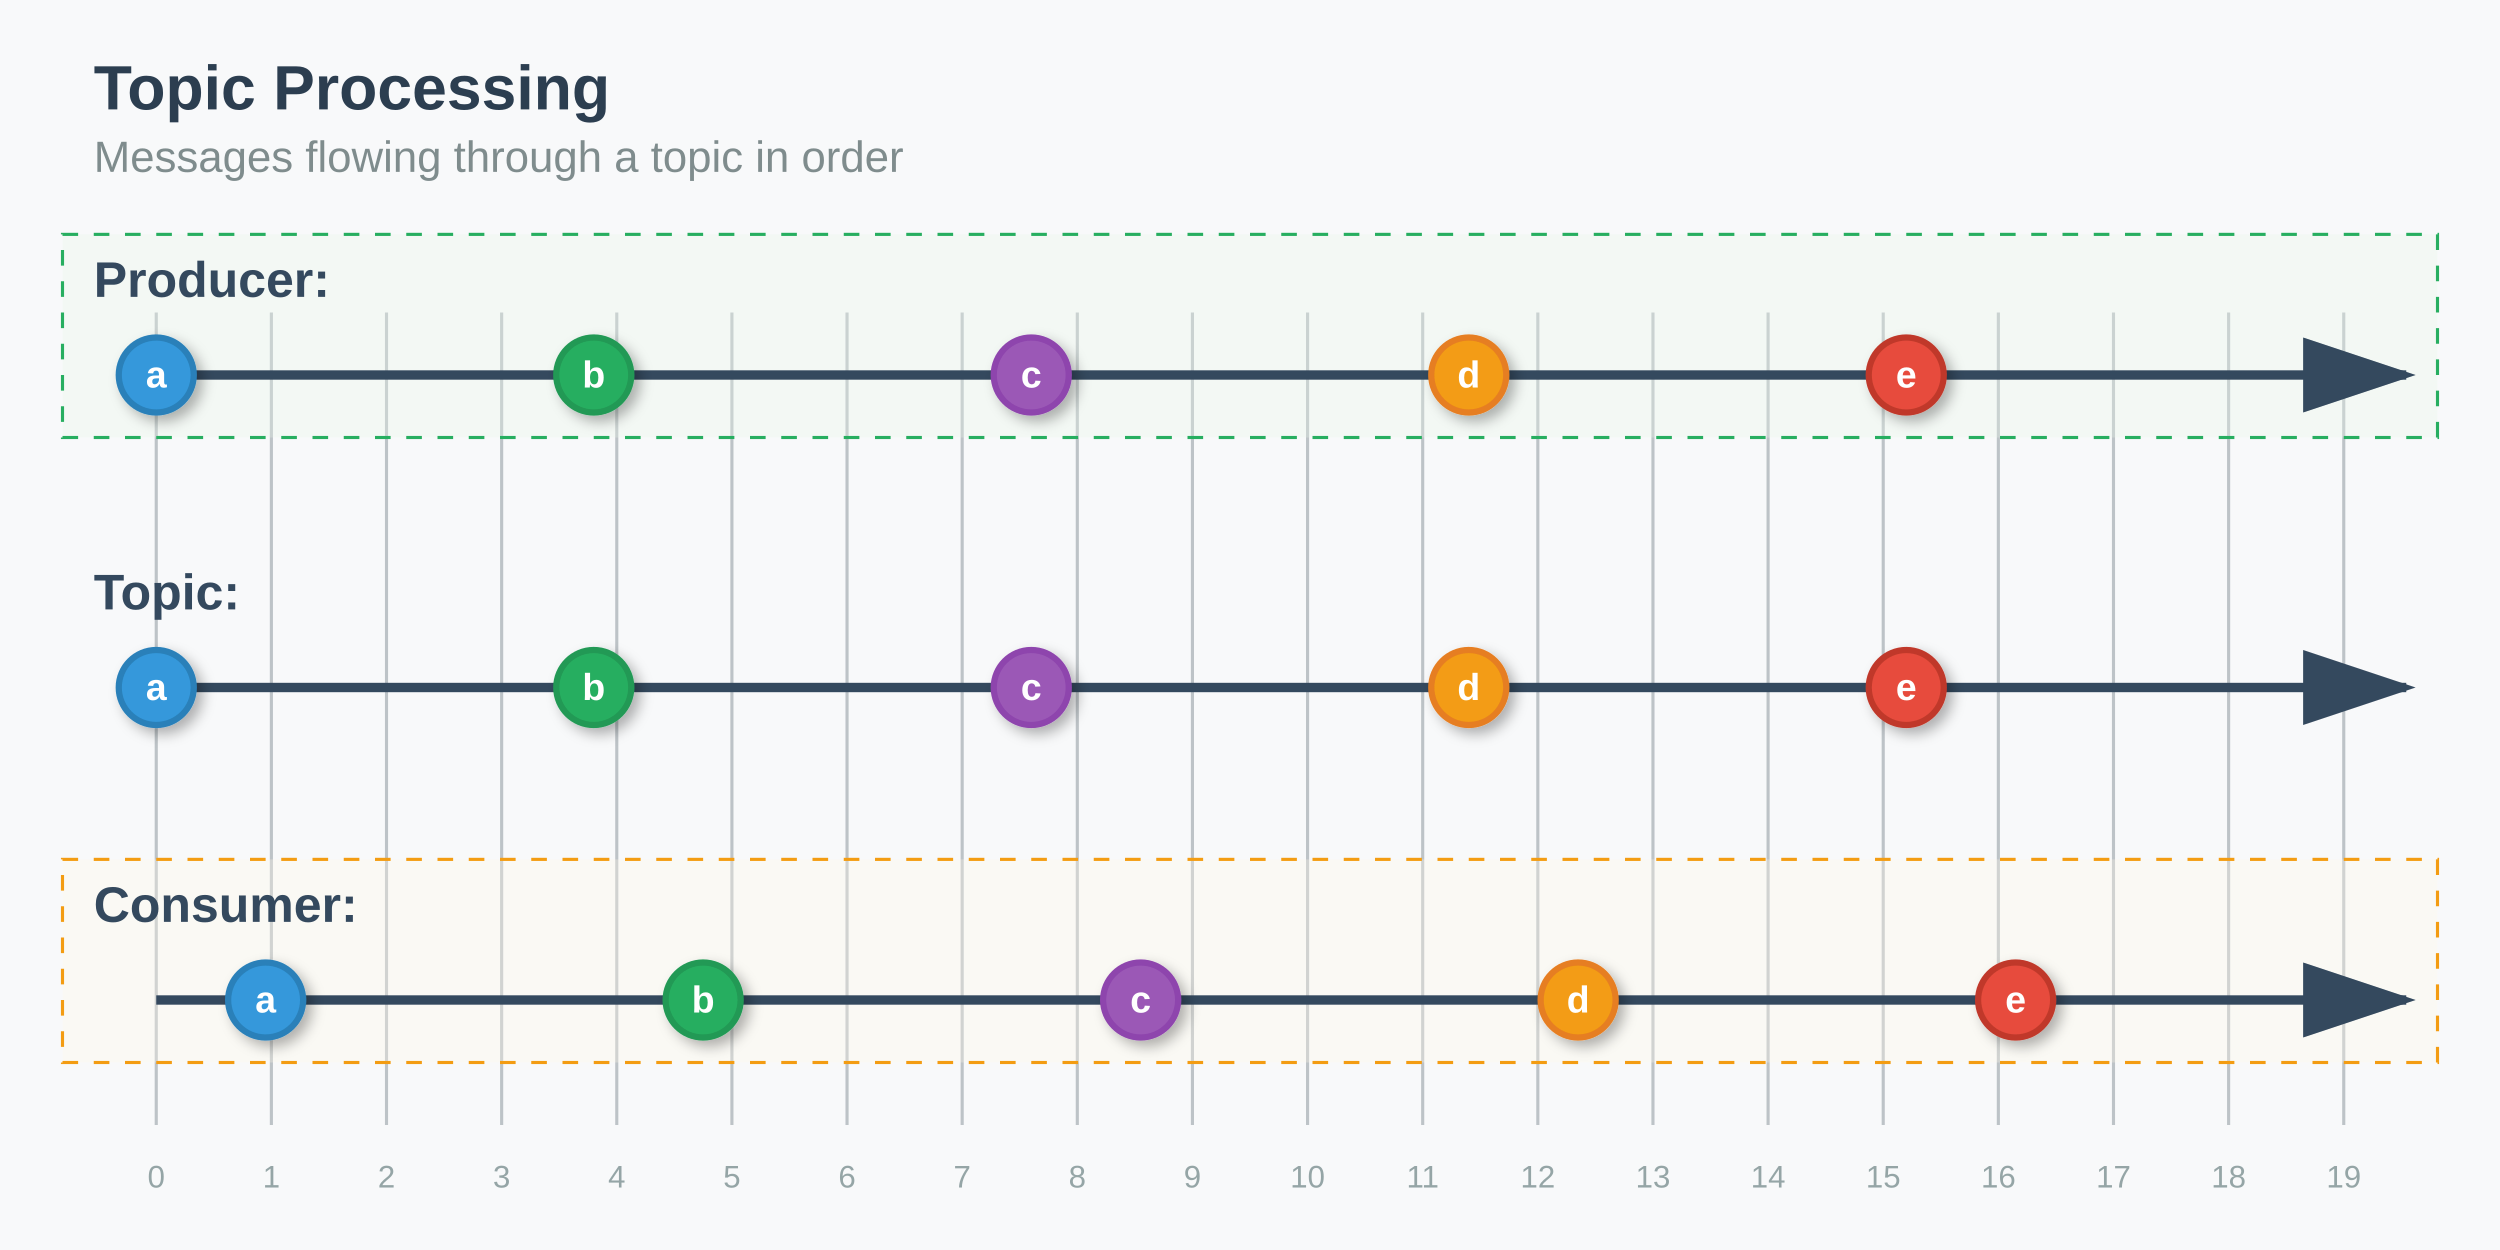
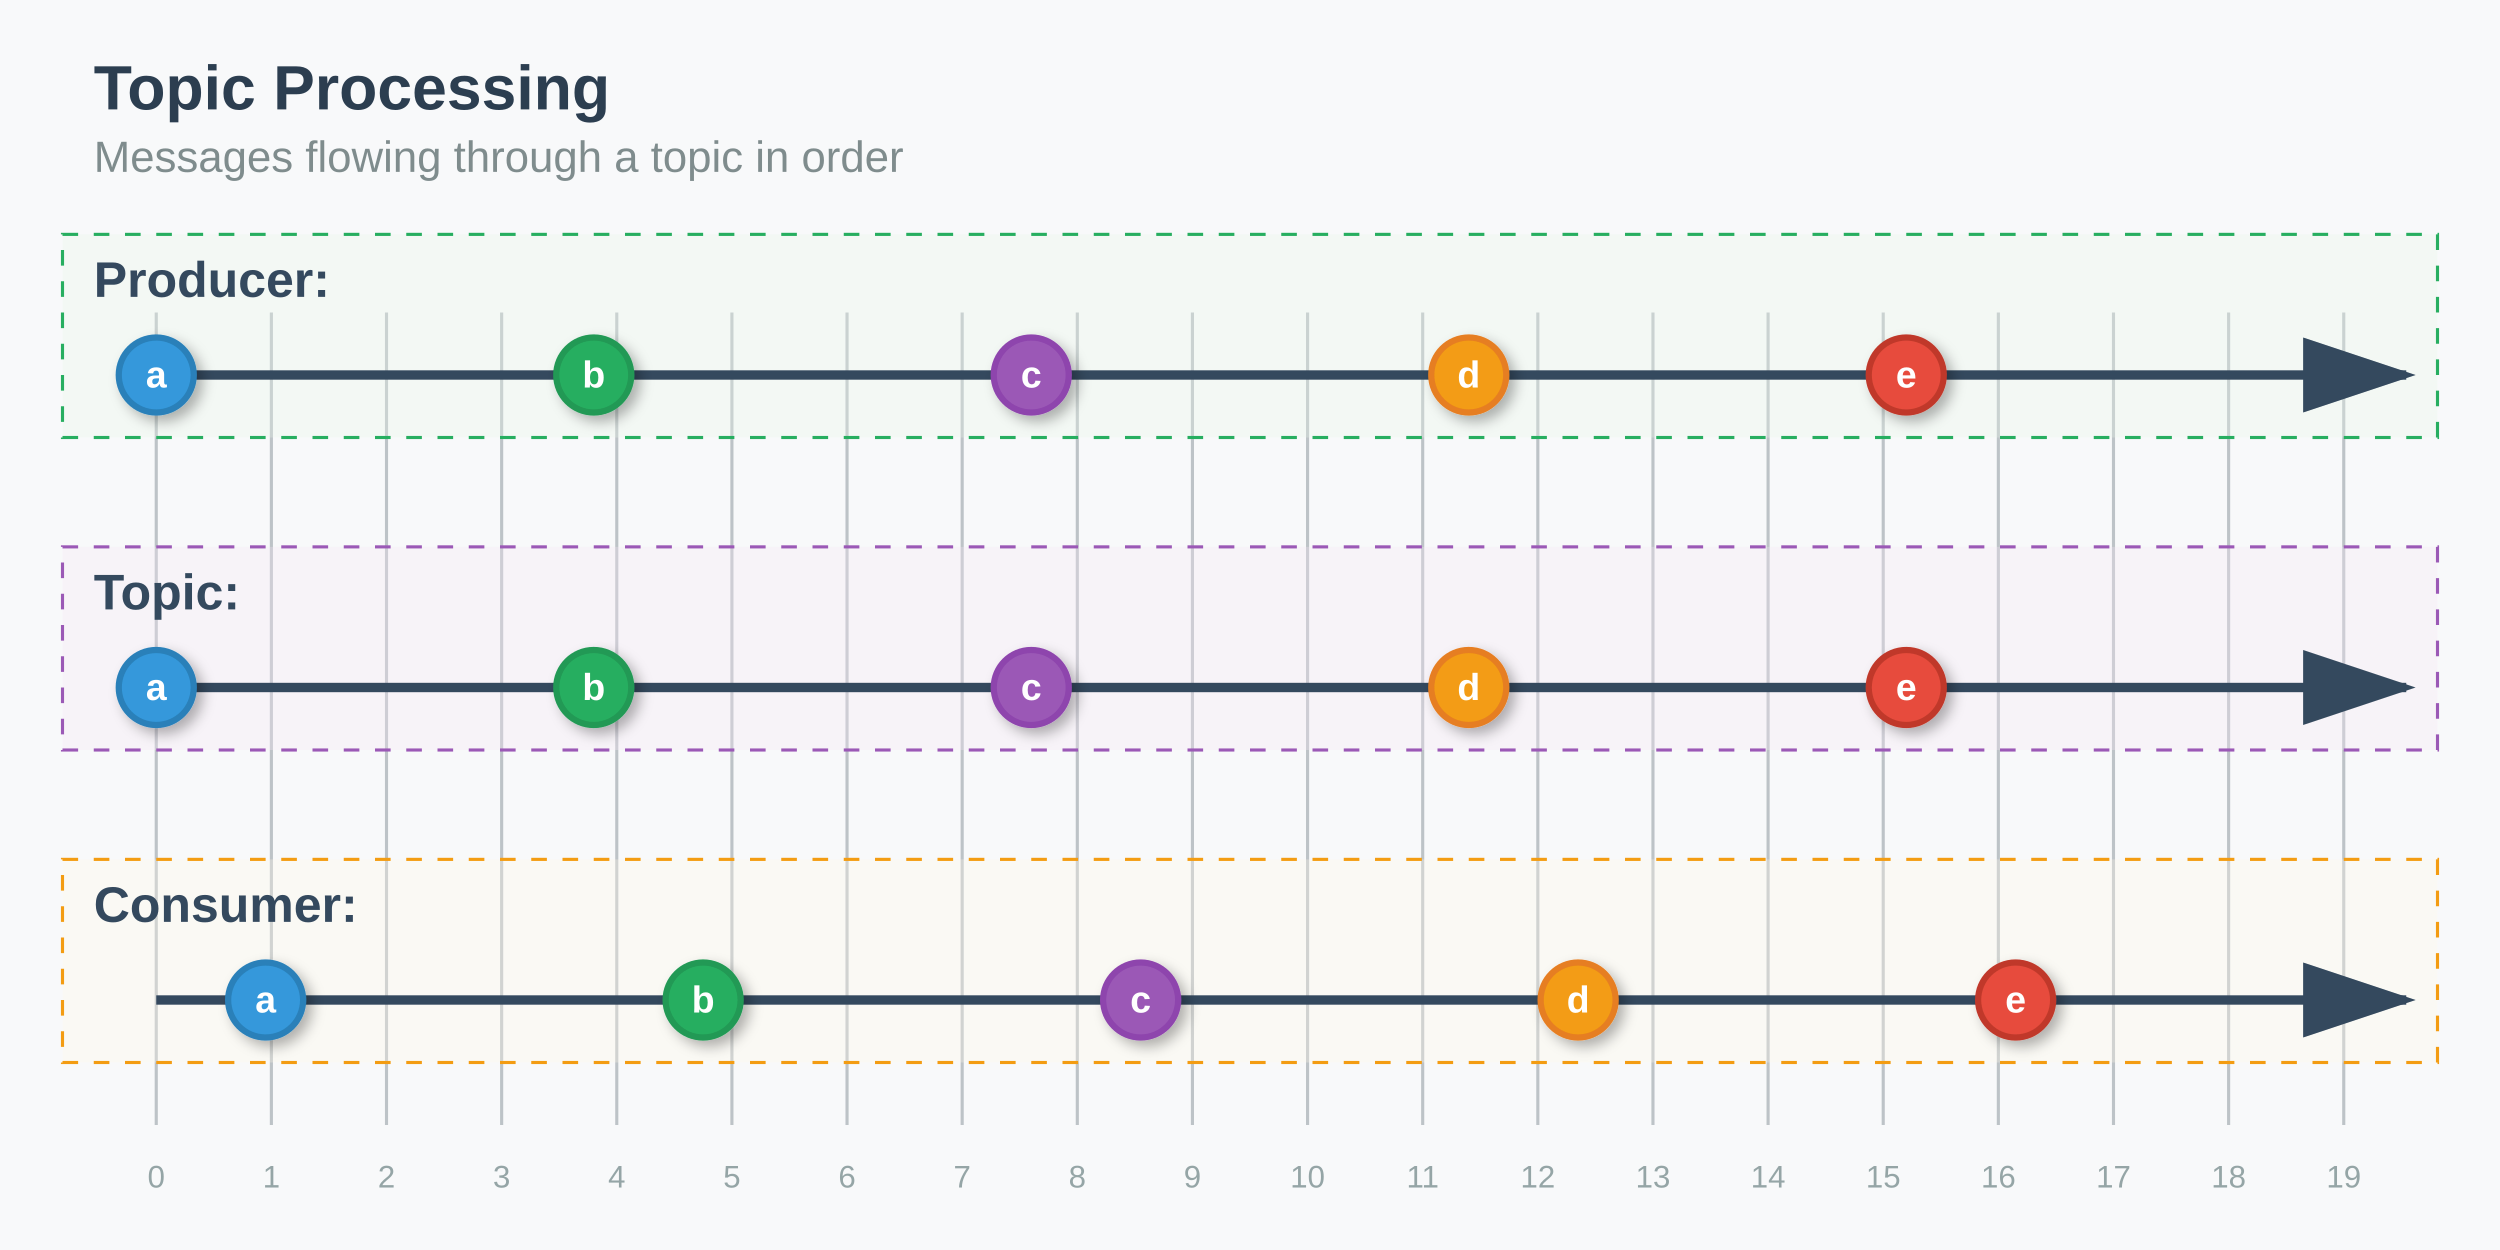
<svg xmlns="http://www.w3.org/2000/svg" width="800" height="400">
  <defs>
    <style>
      .title { font-family: 'Segoe UI', Arial, sans-serif; font-size: 20px; font-weight: bold; fill: #2c3e50; }
      .description { font-family: 'Segoe UI', Arial, sans-serif; font-size: 14px; fill: #7f8c8d; }
      .stream-label { font-family: 'Segoe UI', Arial, sans-serif; font-size: 16px; font-weight: 600; fill: #34495e; }
      .timeline { stroke: #34495e; stroke-width: 3; fill: none; }
      .timeline-arrow { stroke: #34495e; stroke-width: 3; fill: none; marker-end: url(#arrowhead); }
      .producer-bg { fill: #e8f5e8; fill-opacity: 0.3; stroke: #27ae60; stroke-width: 1; stroke-dasharray: 5,5; }
+       .topic-bg { fill: #f3e5f5; fill-opacity: 0.3; stroke: #9b59b6; stroke-width: 1; stroke-dasharray: 5,5; }
      .partition-bg { fill: #e8f4fd; fill-opacity: 0.3; stroke: #3498db; stroke-width: 1; stroke-dasharray: 5,5; }
      .consumer-bg { fill: #fef9e7; fill-opacity: 0.3; stroke: #f39c12; stroke-width: 1; stroke-dasharray: 5,5; }
      .marble { fill: #3498db; stroke: #2980b9; stroke-width: 2; }
      .marble-blue { fill: #3498db; stroke: #2980b9; stroke-width: 2; }
      .marble-green { fill: #27ae60; stroke: #229954; stroke-width: 2; }
      .marble-purple { fill: #9b59b6; stroke: #8e44ad; stroke-width: 2; }
      .marble-orange { fill: #f39c12; stroke: #e67e22; stroke-width: 2; }
      .marble-red { fill: #e74c3c; stroke: #c0392b; stroke-width: 2; }
      .marble-yellow { fill: #f1c40f; stroke: #f39c12; stroke-width: 2; }
      .marble-teal { fill: #1abc9c; stroke: #16a085; stroke-width: 2; }
      .marble-pink { fill: #e91e63; stroke: #c2185b; stroke-width: 2; }
      .marble-indigo { fill: #6366f1; stroke: #4f46e5; stroke-width: 2; }
      .marble-cyan { fill: #06b6d4; stroke: #0891b2; stroke-width: 2; }
      .marble-lime { fill: #84cc16; stroke: #65a30d; stroke-width: 2; }
      .marble-amber { fill: #f59e0b; stroke: #d97706; stroke-width: 2; }
      .marble-emerald { fill: #10b981; stroke: #059669; stroke-width: 2; }
      .marble-rose { fill: #f43f5e; stroke: #e11d48; stroke-width: 2; }
      .marble-violet { fill: #8b5cf6; stroke: #7c3aed; stroke-width: 2; }
      .marble-sky { fill: #0ea5e9; stroke: #0284c7; stroke-width: 2; }
      .marble-stone { fill: #78716c; stroke: #57534e; stroke-width: 2; }
      .marble-slate { fill: #64748b; stroke: #475569; stroke-width: 2; }
      .marble-zinc { fill: #71717a; stroke: #52525b; stroke-width: 2; }
      .marble-neutral { fill: #a3a3a3; stroke: #737373; stroke-width: 2; }
      .marble-error { fill: #e74c3c; stroke: #c0392b; stroke-width: 2; }
      .marble-complete { fill: #27ae60; stroke: #229954; stroke-width: 2; }
      .marble-special { fill: #f39c12; stroke: #e67e22; stroke-width: 2; }
      .frame-marker { stroke: #bdc3c7; stroke-width: 1; fill: none; }
      .frame-number { font-family: 'Segoe UI', Arial, sans-serif; font-size: 10px; fill: #95a5a6; }
      .marble-text { font-family: 'Segoe UI', Arial, sans-serif; font-size: 12px; font-weight: bold; fill: white; text-anchor: middle; }
      .marble-text-dark { font-family: 'Segoe UI', Arial, sans-serif; font-size: 12px; font-weight: bold; fill: #2c3e50; text-anchor: middle; }
    </style>
    <marker id="arrowhead" markerWidth="12" markerHeight="8" refX="11" refY="4" orient="auto">
      <polygon points="0 0, 12 4, 0 8" fill="#34495e" />
    </marker>
    <filter id="marbleShadow" x="-50%" y="-50%" width="200%" height="200%">
      <feDropShadow dx="2" dy="2" stdDeviation="2" flood-color="#000000" flood-opacity="0.3" />
    </filter>
  </defs>
  <rect width="800" height="400" fill="#f8f9fa" stroke="none" />
  <text x="30" y="35" class="title">Topic Processing</text>
  <text x="30" y="55" class="description">Messages flowing through a topic in order</text>
  <line x1="50" y1="100" x2="50" y2="360" class="frame-marker" />
  <text x="50" y="380" class="frame-number" text-anchor="middle">0</text>
  <line x1="86.842" y1="100" x2="86.842" y2="360" class="frame-marker" />
  <text x="86.842" y="380" class="frame-number" text-anchor="middle">1</text>
  <line x1="123.684" y1="100" x2="123.684" y2="360" class="frame-marker" />
  <text x="123.684" y="380" class="frame-number" text-anchor="middle">2</text>
  <line x1="160.526" y1="100" x2="160.526" y2="360" class="frame-marker" />
  <text x="160.526" y="380" class="frame-number" text-anchor="middle">3</text>
  <line x1="197.368" y1="100" x2="197.368" y2="360" class="frame-marker" />
  <text x="197.368" y="380" class="frame-number" text-anchor="middle">4</text>
  <line x1="234.211" y1="100" x2="234.211" y2="360" class="frame-marker" />
  <text x="234.211" y="380" class="frame-number" text-anchor="middle">5</text>
  <line x1="271.053" y1="100" x2="271.053" y2="360" class="frame-marker" />
  <text x="271.053" y="380" class="frame-number" text-anchor="middle">6</text>
  <line x1="307.895" y1="100" x2="307.895" y2="360" class="frame-marker" />
  <text x="307.895" y="380" class="frame-number" text-anchor="middle">7</text>
  <line x1="344.737" y1="100" x2="344.737" y2="360" class="frame-marker" />
  <text x="344.737" y="380" class="frame-number" text-anchor="middle">8</text>
  <line x1="381.579" y1="100" x2="381.579" y2="360" class="frame-marker" />
  <text x="381.579" y="380" class="frame-number" text-anchor="middle">9</text>
  <line x1="418.421" y1="100" x2="418.421" y2="360" class="frame-marker" />
  <text x="418.421" y="380" class="frame-number" text-anchor="middle">10</text>
  <line x1="455.263" y1="100" x2="455.263" y2="360" class="frame-marker" />
  <text x="455.263" y="380" class="frame-number" text-anchor="middle">11</text>
  <line x1="492.105" y1="100" x2="492.105" y2="360" class="frame-marker" />
  <text x="492.105" y="380" class="frame-number" text-anchor="middle">12</text>
  <line x1="528.947" y1="100" x2="528.947" y2="360" class="frame-marker" />
  <text x="528.947" y="380" class="frame-number" text-anchor="middle">13</text>
  <line x1="565.789" y1="100" x2="565.789" y2="360" class="frame-marker" />
  <text x="565.789" y="380" class="frame-number" text-anchor="middle">14</text>
  <line x1="602.632" y1="100" x2="602.632" y2="360" class="frame-marker" />
  <text x="602.632" y="380" class="frame-number" text-anchor="middle">15</text>
  <line x1="639.474" y1="100" x2="639.474" y2="360" class="frame-marker" />
  <text x="639.474" y="380" class="frame-number" text-anchor="middle">16</text>
  <line x1="676.316" y1="100" x2="676.316" y2="360" class="frame-marker" />
  <text x="676.316" y="380" class="frame-number" text-anchor="middle">17</text>
  <line x1="713.158" y1="100" x2="713.158" y2="360" class="frame-marker" />
  <text x="713.158" y="380" class="frame-number" text-anchor="middle">18</text>
  <line x1="750" y1="100" x2="750" y2="360" class="frame-marker" />
  <text x="750" y="380" class="frame-number" text-anchor="middle">19</text>
  <rect x="20" y="75" width="760" height="65" class="producer-bg" />
+   <rect x="20" y="175" width="760" height="65" class="topic-bg" />
  <rect x="20" y="275" width="760" height="65" class="consumer-bg" />
  <text x="30" y="95" class="stream-label">Producer:</text>
  <line x1="50" y1="120" x2="750" y2="120" class="timeline" />
  <line x1="750" y1="120" x2="770" y2="120" class="timeline-arrow" />
  <g filter="url(#marbleShadow)">
    <circle cx="50" cy="120" r="12" class="marble-blue" />
    <text x="50" y="124" class="marble-text">a</text>
  </g>
  <g filter="url(#marbleShadow)">
    <circle cx="190" cy="120" r="12" class="marble-green" />
    <text x="190" y="124" class="marble-text">b</text>
  </g>
  <g filter="url(#marbleShadow)">
    <circle cx="330" cy="120" r="12" class="marble-purple" />
    <text x="330" y="124" class="marble-text">c</text>
  </g>
  <g filter="url(#marbleShadow)">
    <circle cx="470" cy="120" r="12" class="marble-orange" />
    <text x="470" y="124" class="marble-text">d</text>
  </g>
  <g filter="url(#marbleShadow)">
    <circle cx="610" cy="120" r="12" class="marble-red" />
    <text x="610" y="124" class="marble-text">e</text>
  </g>
  <text x="30" y="195" class="stream-label">Topic:</text>
  <line x1="50" y1="220" x2="750" y2="220" class="timeline" />
  <line x1="750" y1="220" x2="770" y2="220" class="timeline-arrow" />
  <g filter="url(#marbleShadow)">
    <circle cx="50" cy="220" r="12" class="marble-blue" />
    <text x="50" y="224" class="marble-text">a</text>
  </g>
  <g filter="url(#marbleShadow)">
    <circle cx="190" cy="220" r="12" class="marble-green" />
    <text x="190" y="224" class="marble-text">b</text>
  </g>
  <g filter="url(#marbleShadow)">
    <circle cx="330" cy="220" r="12" class="marble-purple" />
    <text x="330" y="224" class="marble-text">c</text>
  </g>
  <g filter="url(#marbleShadow)">
    <circle cx="470" cy="220" r="12" class="marble-orange" />
    <text x="470" y="224" class="marble-text">d</text>
  </g>
  <g filter="url(#marbleShadow)">
    <circle cx="610" cy="220" r="12" class="marble-red" />
    <text x="610" y="224" class="marble-text">e</text>
  </g>
  <text x="30" y="295" class="stream-label">Consumer:</text>
  <line x1="50" y1="320" x2="750" y2="320" class="timeline" />
  <line x1="750" y1="320" x2="770" y2="320" class="timeline-arrow" />
  <g filter="url(#marbleShadow)">
    <circle cx="85" cy="320" r="12" class="marble-blue" />
    <text x="85" y="324" class="marble-text">a</text>
  </g>
  <g filter="url(#marbleShadow)">
    <circle cx="225" cy="320" r="12" class="marble-green" />
    <text x="225" y="324" class="marble-text">b</text>
  </g>
  <g filter="url(#marbleShadow)">
    <circle cx="365" cy="320" r="12" class="marble-purple" />
    <text x="365" y="324" class="marble-text">c</text>
  </g>
  <g filter="url(#marbleShadow)">
    <circle cx="505" cy="320" r="12" class="marble-orange" />
    <text x="505" y="324" class="marble-text">d</text>
  </g>
  <g filter="url(#marbleShadow)">
    <circle cx="645" cy="320" r="12" class="marble-red" />
    <text x="645" y="324" class="marble-text">e</text>
  </g>
</svg>
